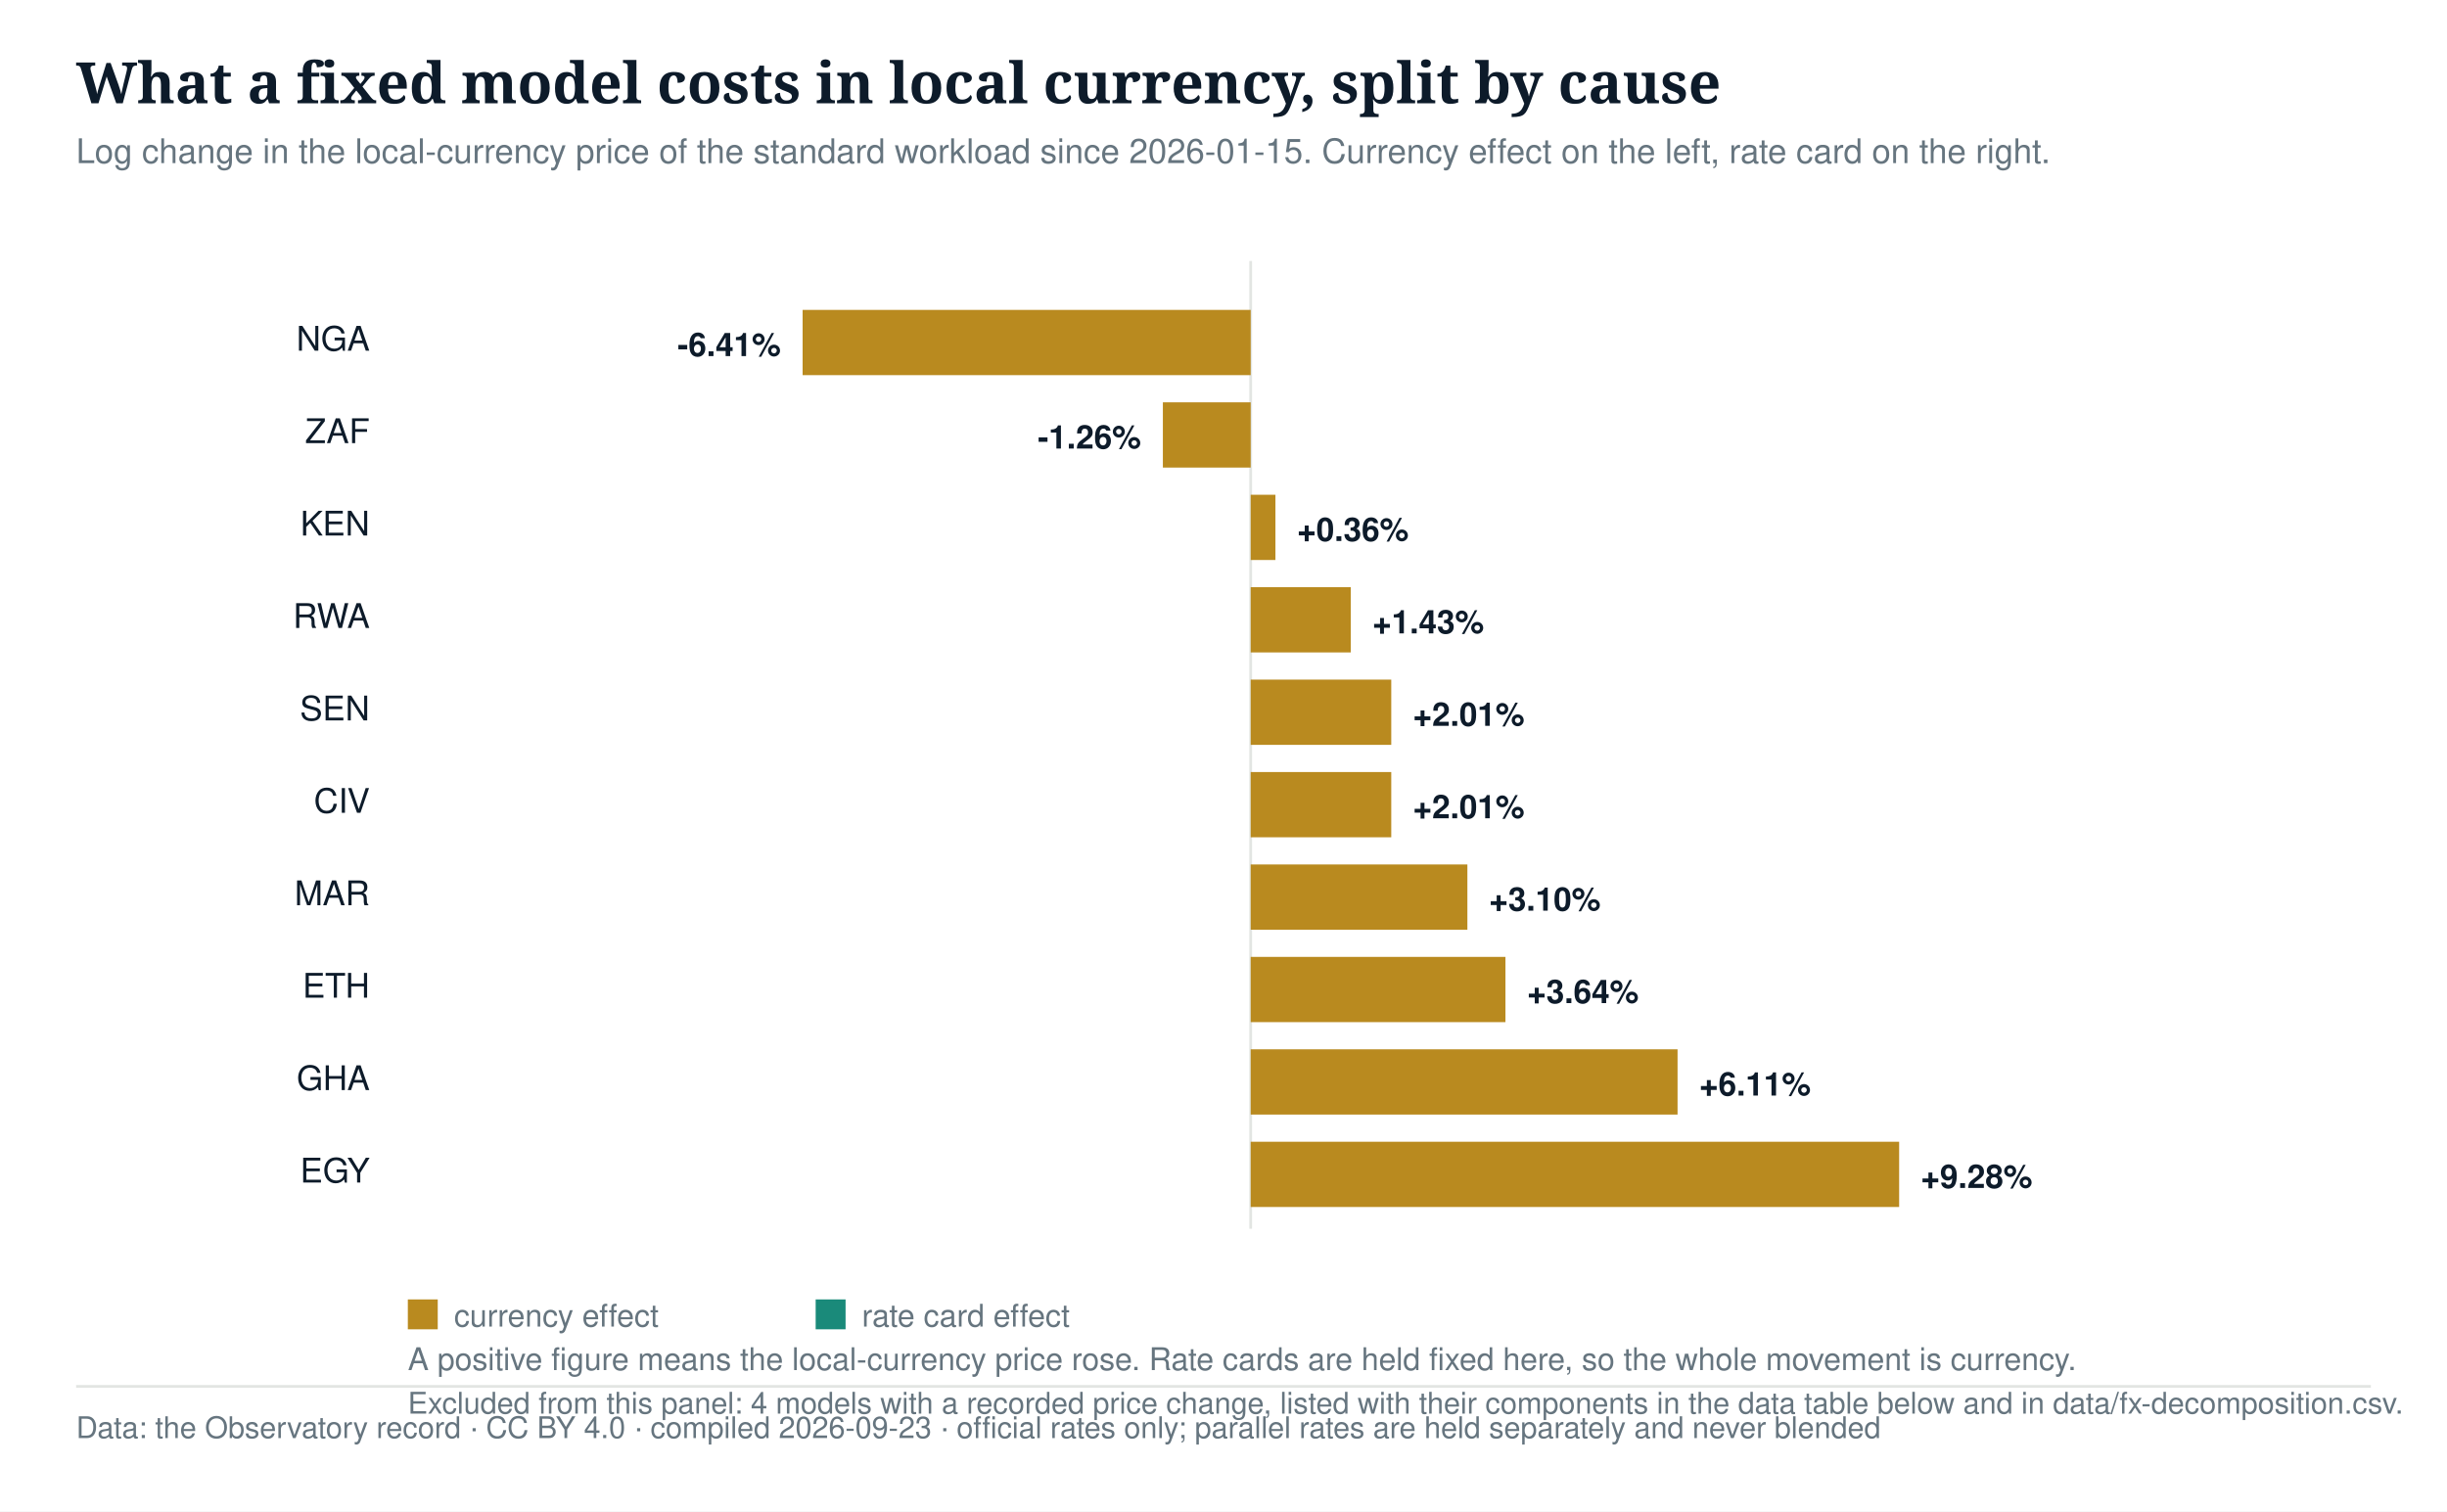
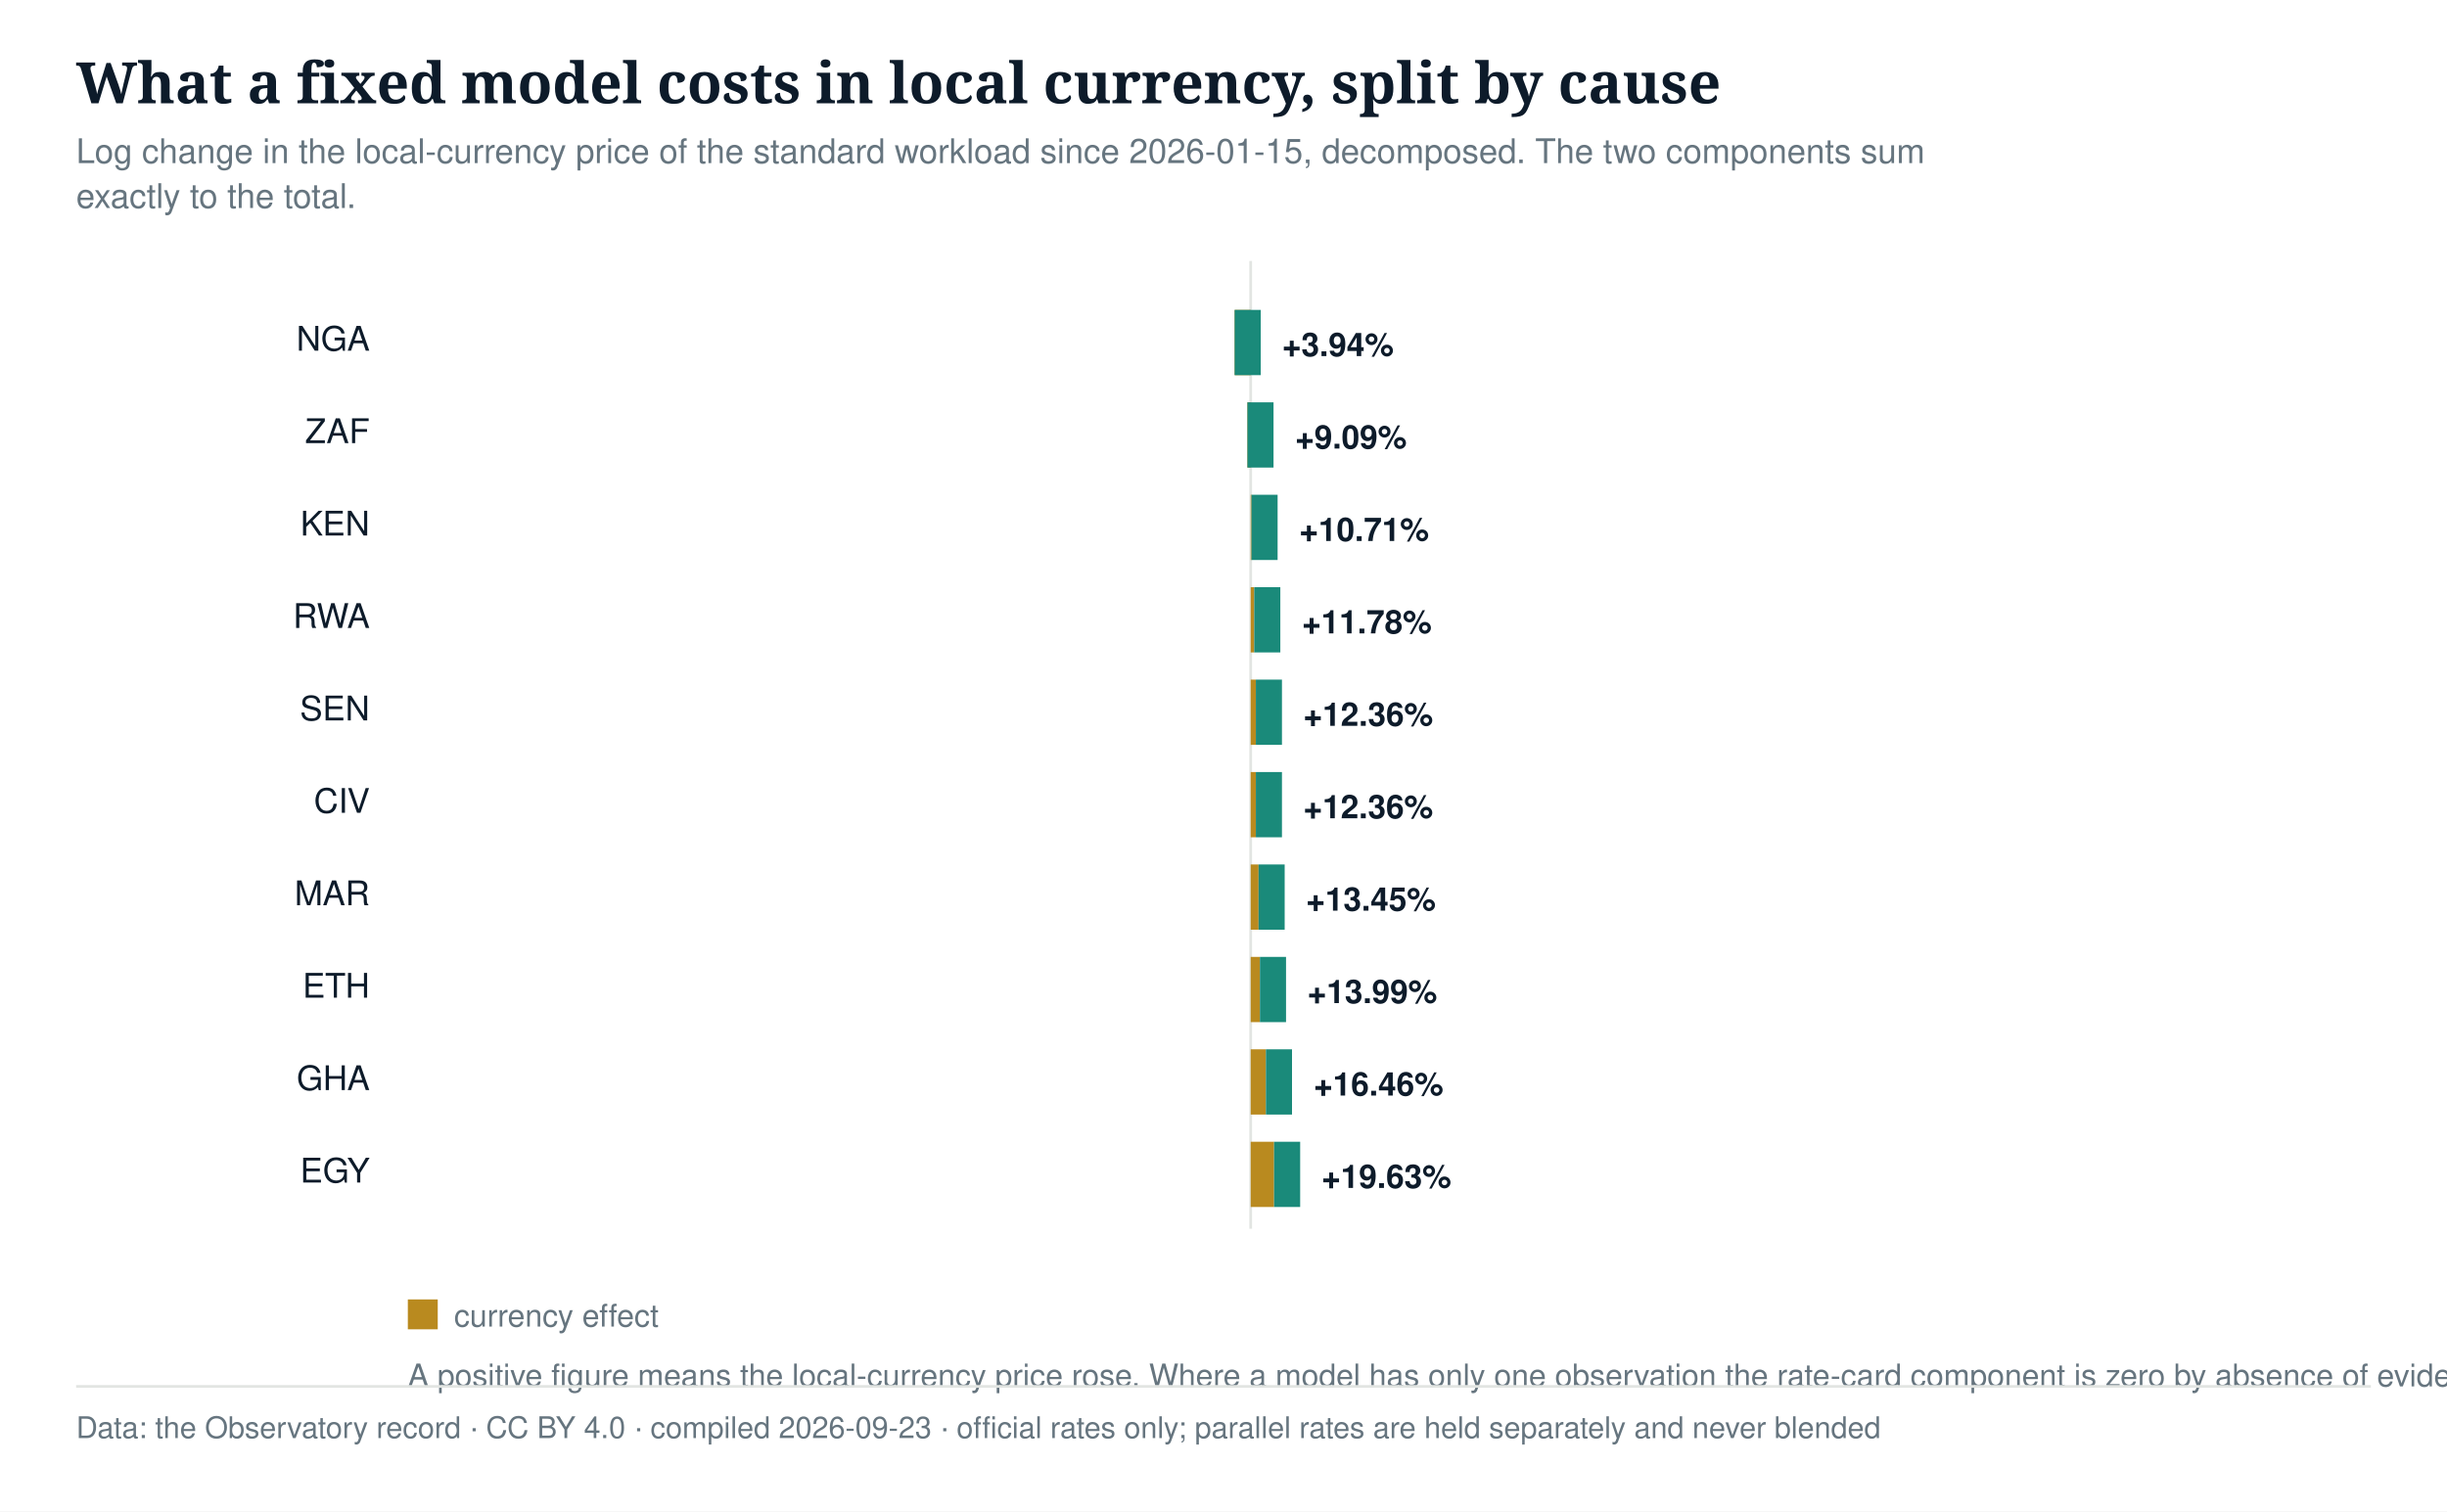
<svg xmlns="http://www.w3.org/2000/svg" viewBox="0 0 900 556" width="900" height="556" role="img" aria-label="Decomposition of the change in local-currency price of a fixed model since 2026-01-15. The currency effect runs from -6.41% in NGA to +9.28% in EGY, with no change on the rate card.">
  <rect width="900" height="556" fill="#FFFFFF" />
  <text x="28" y="38" font-family="'Source Serif 4',Georgia,serif" font-size="21" font-weight="600" fill="#0D1B2A">What a fixed model costs in local currency, split by cause</text>
-   <text x="28" y="60" font-family="IBM Plex Sans,-apple-system,'Segoe UI',Helvetica,Arial,sans-serif" font-size="12.5" fill="#66757F">Log change in the local-currency price of the standard workload since 2026-01-15. Currency effect on the left, rate card on the right.</text>
+   <text x="28" y="60.0" font-family="IBM Plex Sans,-apple-system,'Segoe UI',Helvetica,Arial,sans-serif" font-size="12.5" fill="#66757F">Log change in the local-currency price of the standard workload since 2026-01-15, decomposed. The two components sum</text>
+   <text x="28" y="76.5" font-family="IBM Plex Sans,-apple-system,'Segoe UI',Helvetica,Arial,sans-serif" font-size="12.5" fill="#66757F">exactly to the total.</text>
  <line x1="460.0" y1="96" x2="460.0" y2="452" stroke="#E2E5E2" />
  <text x="136" y="129" text-anchor="end" font-family="IBM Plex Sans,-apple-system,'Segoe UI',Helvetica,Arial,sans-serif" font-size="12.5" fill="#0D1B2A">NGA</text>
-   <rect x="295.2" y="114" width="164.8" height="24" fill="#B98A1F" />
-   <rect x="295.2" y="114" width="0.0" height="24" fill="#1A8A7A" />
-   <text x="287.2" y="131" text-anchor="end" font-family="IBM Plex Sans,-apple-system,'Segoe UI',Helvetica,Arial,sans-serif" font-size="12" font-weight="600" fill="#0D1B2A">-6.41%</text>
+   <rect x="454.1" y="114" width="5.9" height="24" fill="#B98A1F" />
+   <rect x="454.1" y="114" width="9.6" height="24" fill="#1A8A7A" />
+   <text x="471.6" y="131" text-anchor="start" font-family="IBM Plex Sans,-apple-system,'Segoe UI',Helvetica,Arial,sans-serif" font-size="12" font-weight="600" fill="#0D1B2A">+3.94%</text>
  <text x="136" y="163" text-anchor="end" font-family="IBM Plex Sans,-apple-system,'Segoe UI',Helvetica,Arial,sans-serif" font-size="12.5" fill="#0D1B2A">ZAF</text>
-   <rect x="427.7" y="148" width="32.3" height="24" fill="#B98A1F" />
-   <rect x="427.7" y="148" width="0.0" height="24" fill="#1A8A7A" />
-   <text x="419.7" y="165" text-anchor="end" font-family="IBM Plex Sans,-apple-system,'Segoe UI',Helvetica,Arial,sans-serif" font-size="12" font-weight="600" fill="#0D1B2A">-1.26%</text>
+   <rect x="458.8" y="148" width="1.2" height="24" fill="#B98A1F" />
+   <rect x="458.8" y="148" width="9.6" height="24" fill="#1A8A7A" />
+   <text x="476.4" y="165" text-anchor="start" font-family="IBM Plex Sans,-apple-system,'Segoe UI',Helvetica,Arial,sans-serif" font-size="12" font-weight="600" fill="#0D1B2A">+9.09%</text>
  <text x="136" y="197" text-anchor="end" font-family="IBM Plex Sans,-apple-system,'Segoe UI',Helvetica,Arial,sans-serif" font-size="12.5" fill="#0D1B2A">KEN</text>
-   <rect x="460.0" y="182" width="9.1" height="24" fill="#B98A1F" />
-   <rect x="469.1" y="182" width="0.0" height="24" fill="#1A8A7A" />
-   <text x="477.1" y="199" text-anchor="start" font-family="IBM Plex Sans,-apple-system,'Segoe UI',Helvetica,Arial,sans-serif" font-size="12" font-weight="600" fill="#0D1B2A">+0.36%</text>
+   <rect x="460.0" y="182" width="0.3" height="24" fill="#B98A1F" />
+   <rect x="460.3" y="182" width="9.6" height="24" fill="#1A8A7A" />
+   <text x="477.9" y="199" text-anchor="start" font-family="IBM Plex Sans,-apple-system,'Segoe UI',Helvetica,Arial,sans-serif" font-size="12" font-weight="600" fill="#0D1B2A">+10.71%</text>
  <text x="136" y="231" text-anchor="end" font-family="IBM Plex Sans,-apple-system,'Segoe UI',Helvetica,Arial,sans-serif" font-size="12.5" fill="#0D1B2A">RWA</text>
-   <rect x="460.0" y="216" width="36.8" height="24" fill="#B98A1F" />
-   <rect x="496.8" y="216" width="0.0" height="24" fill="#1A8A7A" />
-   <text x="504.8" y="233" text-anchor="start" font-family="IBM Plex Sans,-apple-system,'Segoe UI',Helvetica,Arial,sans-serif" font-size="12" font-weight="600" fill="#0D1B2A">+1.43%</text>
+   <rect x="460.0" y="216" width="1.3" height="24" fill="#B98A1F" />
+   <rect x="461.3" y="216" width="9.6" height="24" fill="#1A8A7A" />
+   <text x="478.9" y="233" text-anchor="start" font-family="IBM Plex Sans,-apple-system,'Segoe UI',Helvetica,Arial,sans-serif" font-size="12" font-weight="600" fill="#0D1B2A">+11.78%</text>
  <text x="136" y="265" text-anchor="end" font-family="IBM Plex Sans,-apple-system,'Segoe UI',Helvetica,Arial,sans-serif" font-size="12.5" fill="#0D1B2A">SEN</text>
-   <rect x="460.0" y="250" width="51.7" height="24" fill="#B98A1F" />
-   <rect x="511.7" y="250" width="0.0" height="24" fill="#1A8A7A" />
-   <text x="519.7" y="267" text-anchor="start" font-family="IBM Plex Sans,-apple-system,'Segoe UI',Helvetica,Arial,sans-serif" font-size="12" font-weight="600" fill="#0D1B2A">+2.01%</text>
+   <rect x="460.0" y="250" width="1.9" height="24" fill="#B98A1F" />
+   <rect x="461.9" y="250" width="9.6" height="24" fill="#1A8A7A" />
+   <text x="479.4" y="267" text-anchor="start" font-family="IBM Plex Sans,-apple-system,'Segoe UI',Helvetica,Arial,sans-serif" font-size="12" font-weight="600" fill="#0D1B2A">+12.36%</text>
  <text x="136" y="299" text-anchor="end" font-family="IBM Plex Sans,-apple-system,'Segoe UI',Helvetica,Arial,sans-serif" font-size="12.5" fill="#0D1B2A">CIV</text>
-   <rect x="460.0" y="284" width="51.7" height="24" fill="#B98A1F" />
-   <rect x="511.7" y="284" width="0.0" height="24" fill="#1A8A7A" />
-   <text x="519.7" y="301" text-anchor="start" font-family="IBM Plex Sans,-apple-system,'Segoe UI',Helvetica,Arial,sans-serif" font-size="12" font-weight="600" fill="#0D1B2A">+2.01%</text>
+   <rect x="460.0" y="284" width="1.9" height="24" fill="#B98A1F" />
+   <rect x="461.9" y="284" width="9.6" height="24" fill="#1A8A7A" />
+   <text x="479.4" y="301" text-anchor="start" font-family="IBM Plex Sans,-apple-system,'Segoe UI',Helvetica,Arial,sans-serif" font-size="12" font-weight="600" fill="#0D1B2A">+12.36%</text>
  <text x="136" y="333" text-anchor="end" font-family="IBM Plex Sans,-apple-system,'Segoe UI',Helvetica,Arial,sans-serif" font-size="12.5" fill="#0D1B2A">MAR</text>
-   <rect x="460.0" y="318" width="79.7" height="24" fill="#B98A1F" />
-   <rect x="539.7" y="318" width="0.0" height="24" fill="#1A8A7A" />
-   <text x="547.7" y="335" text-anchor="start" font-family="IBM Plex Sans,-apple-system,'Segoe UI',Helvetica,Arial,sans-serif" font-size="12" font-weight="600" fill="#0D1B2A">+3.10%</text>
+   <rect x="460.0" y="318" width="2.9" height="24" fill="#B98A1F" />
+   <rect x="462.9" y="318" width="9.6" height="24" fill="#1A8A7A" />
+   <text x="480.4" y="335" text-anchor="start" font-family="IBM Plex Sans,-apple-system,'Segoe UI',Helvetica,Arial,sans-serif" font-size="12" font-weight="600" fill="#0D1B2A">+13.45%</text>
  <text x="136" y="367" text-anchor="end" font-family="IBM Plex Sans,-apple-system,'Segoe UI',Helvetica,Arial,sans-serif" font-size="12.5" fill="#0D1B2A">ETH</text>
-   <rect x="460.0" y="352" width="93.7" height="24" fill="#B98A1F" />
-   <rect x="553.7" y="352" width="0.0" height="24" fill="#1A8A7A" />
-   <text x="561.7" y="369" text-anchor="start" font-family="IBM Plex Sans,-apple-system,'Segoe UI',Helvetica,Arial,sans-serif" font-size="12" font-weight="600" fill="#0D1B2A">+3.64%</text>
+   <rect x="460.0" y="352" width="3.4" height="24" fill="#B98A1F" />
+   <rect x="463.4" y="352" width="9.6" height="24" fill="#1A8A7A" />
+   <text x="480.9" y="369" text-anchor="start" font-family="IBM Plex Sans,-apple-system,'Segoe UI',Helvetica,Arial,sans-serif" font-size="12" font-weight="600" fill="#0D1B2A">+13.99%</text>
  <text x="136" y="401" text-anchor="end" font-family="IBM Plex Sans,-apple-system,'Segoe UI',Helvetica,Arial,sans-serif" font-size="12.5" fill="#0D1B2A">GHA</text>
-   <rect x="460.0" y="386" width="157.0" height="24" fill="#B98A1F" />
-   <rect x="617.0" y="386" width="0.0" height="24" fill="#1A8A7A" />
-   <text x="625.0" y="403" text-anchor="start" font-family="IBM Plex Sans,-apple-system,'Segoe UI',Helvetica,Arial,sans-serif" font-size="12" font-weight="600" fill="#0D1B2A">+6.11%</text>
+   <rect x="460.0" y="386" width="5.6" height="24" fill="#B98A1F" />
+   <rect x="465.6" y="386" width="9.6" height="24" fill="#1A8A7A" />
+   <text x="483.2" y="403" text-anchor="start" font-family="IBM Plex Sans,-apple-system,'Segoe UI',Helvetica,Arial,sans-serif" font-size="12" font-weight="600" fill="#0D1B2A">+16.46%</text>
  <text x="136" y="435" text-anchor="end" font-family="IBM Plex Sans,-apple-system,'Segoe UI',Helvetica,Arial,sans-serif" font-size="12.5" fill="#0D1B2A">EGY</text>
-   <rect x="460.0" y="420" width="238.5" height="24" fill="#B98A1F" />
-   <rect x="698.5" y="420" width="0.0" height="24" fill="#1A8A7A" />
-   <text x="706.5" y="437" text-anchor="start" font-family="IBM Plex Sans,-apple-system,'Segoe UI',Helvetica,Arial,sans-serif" font-size="12" font-weight="600" fill="#0D1B2A">+9.28%</text>
+   <rect x="460.0" y="420" width="8.6" height="24" fill="#B98A1F" />
+   <rect x="468.6" y="420" width="9.6" height="24" fill="#1A8A7A" />
+   <text x="486.1" y="437" text-anchor="start" font-family="IBM Plex Sans,-apple-system,'Segoe UI',Helvetica,Arial,sans-serif" font-size="12" font-weight="600" fill="#0D1B2A">+19.63%</text>
  <rect x="150" y="478" width="11" height="11" fill="#B98A1F" />
  <text x="167" y="488" font-family="IBM Plex Sans,-apple-system,'Segoe UI',Helvetica,Arial,sans-serif" font-size="11.5" fill="#66757F">currency effect</text>
-   <rect x="300" y="478" width="11" height="11" fill="#1A8A7A" />
-   <text x="317" y="488" font-family="IBM Plex Sans,-apple-system,'Segoe UI',Helvetica,Arial,sans-serif" font-size="11.5" fill="#66757F">rate card effect</text>
-   <text x="150" y="504" font-family="IBM Plex Sans,-apple-system,'Segoe UI',Helvetica,Arial,sans-serif" font-size="11.5" fill="#66757F">A positive figure means the local-currency price rose. Rate cards are held fixed here, so the whole movement is currency.</text>
-   <text x="150" y="520" font-family="IBM Plex Sans,-apple-system,'Segoe UI',Helvetica,Arial,sans-serif" font-size="11" fill="#66757F">Excluded from this panel: 4 models with a recorded price change, listed with their components in the data table below and in data/fx-decomposition.csv.</text>
+   <text x="150" y="510" font-family="IBM Plex Sans,-apple-system,'Segoe UI',Helvetica,Arial,sans-serif" font-size="11.5" fill="#66757F">A positive figure means the local-currency price rose. Where a model has only one observation the rate-card component is zero by absence of evidence, not by evidence of no change.</text>
  <line x1="28" y1="510" x2="872" y2="510" stroke="#E2E5E2" />
  <text x="28" y="529" font-family="IBM Plex Sans,-apple-system,'Segoe UI',Helvetica,Arial,sans-serif" font-size="11" fill="#66757F">Data: the Observatory record · CC BY 4.0 · compiled 2026-09-23 · official rates only; parallel rates are held separately and never blended</text>
</svg>
